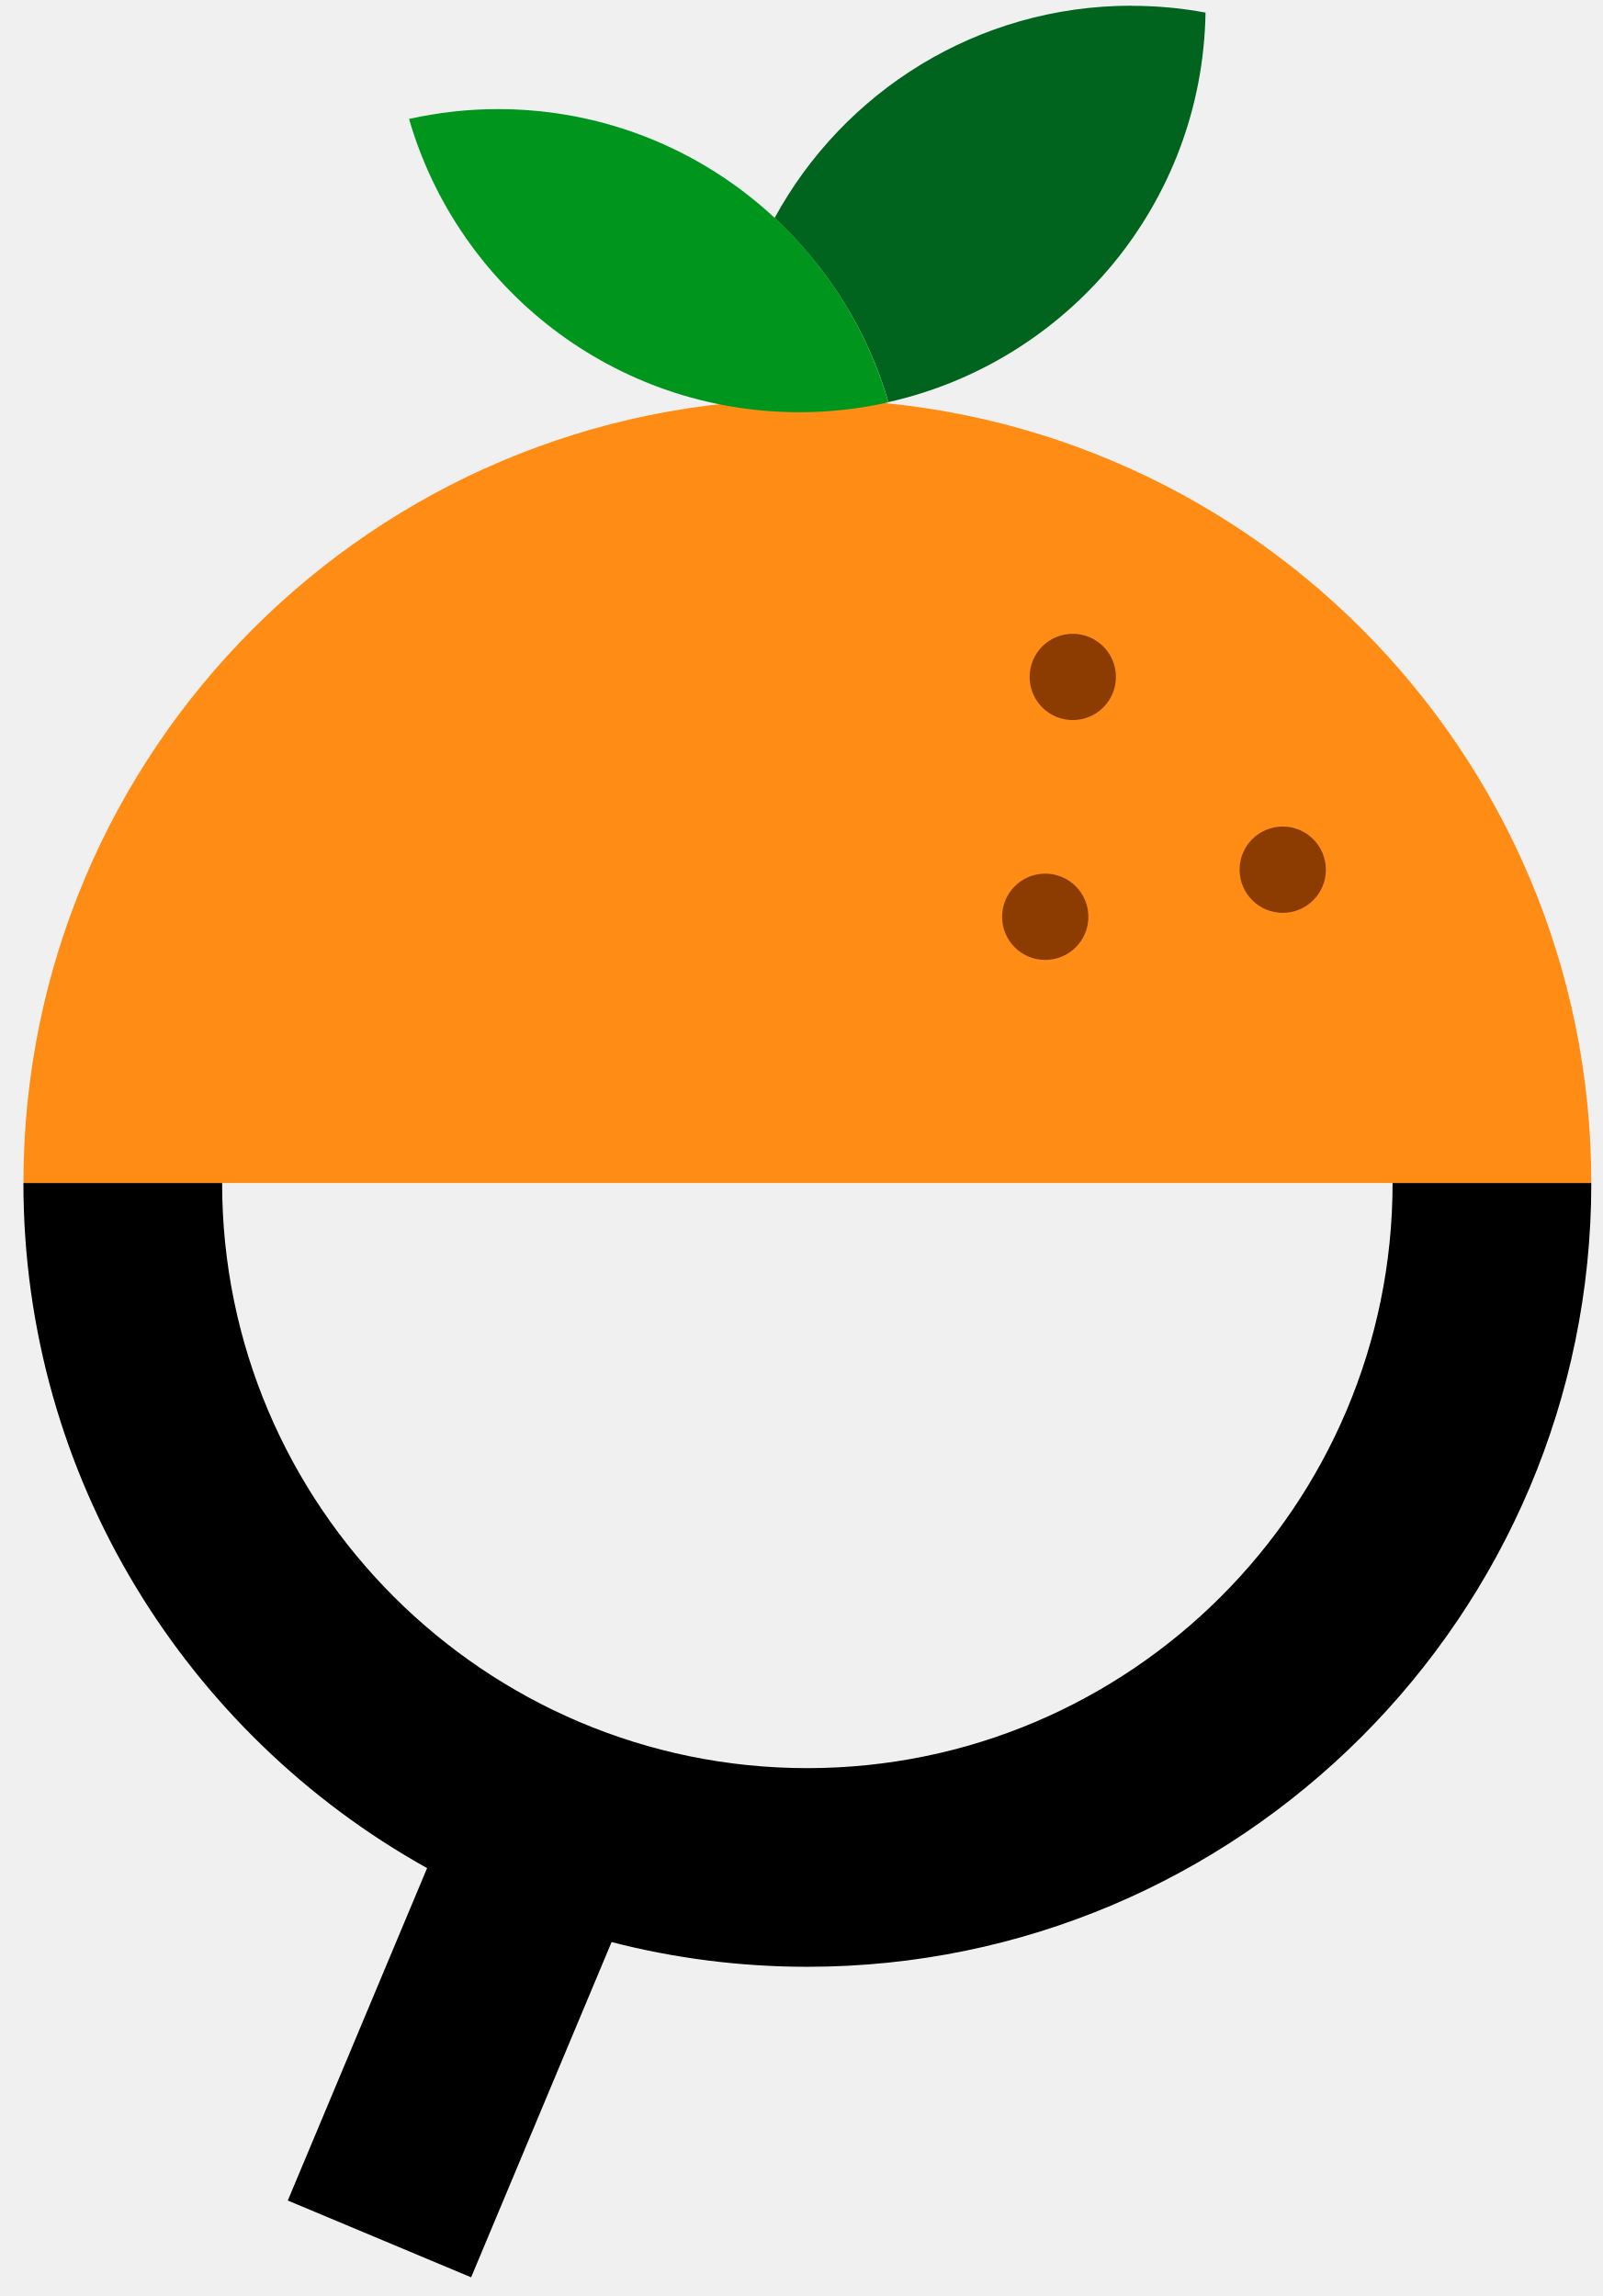
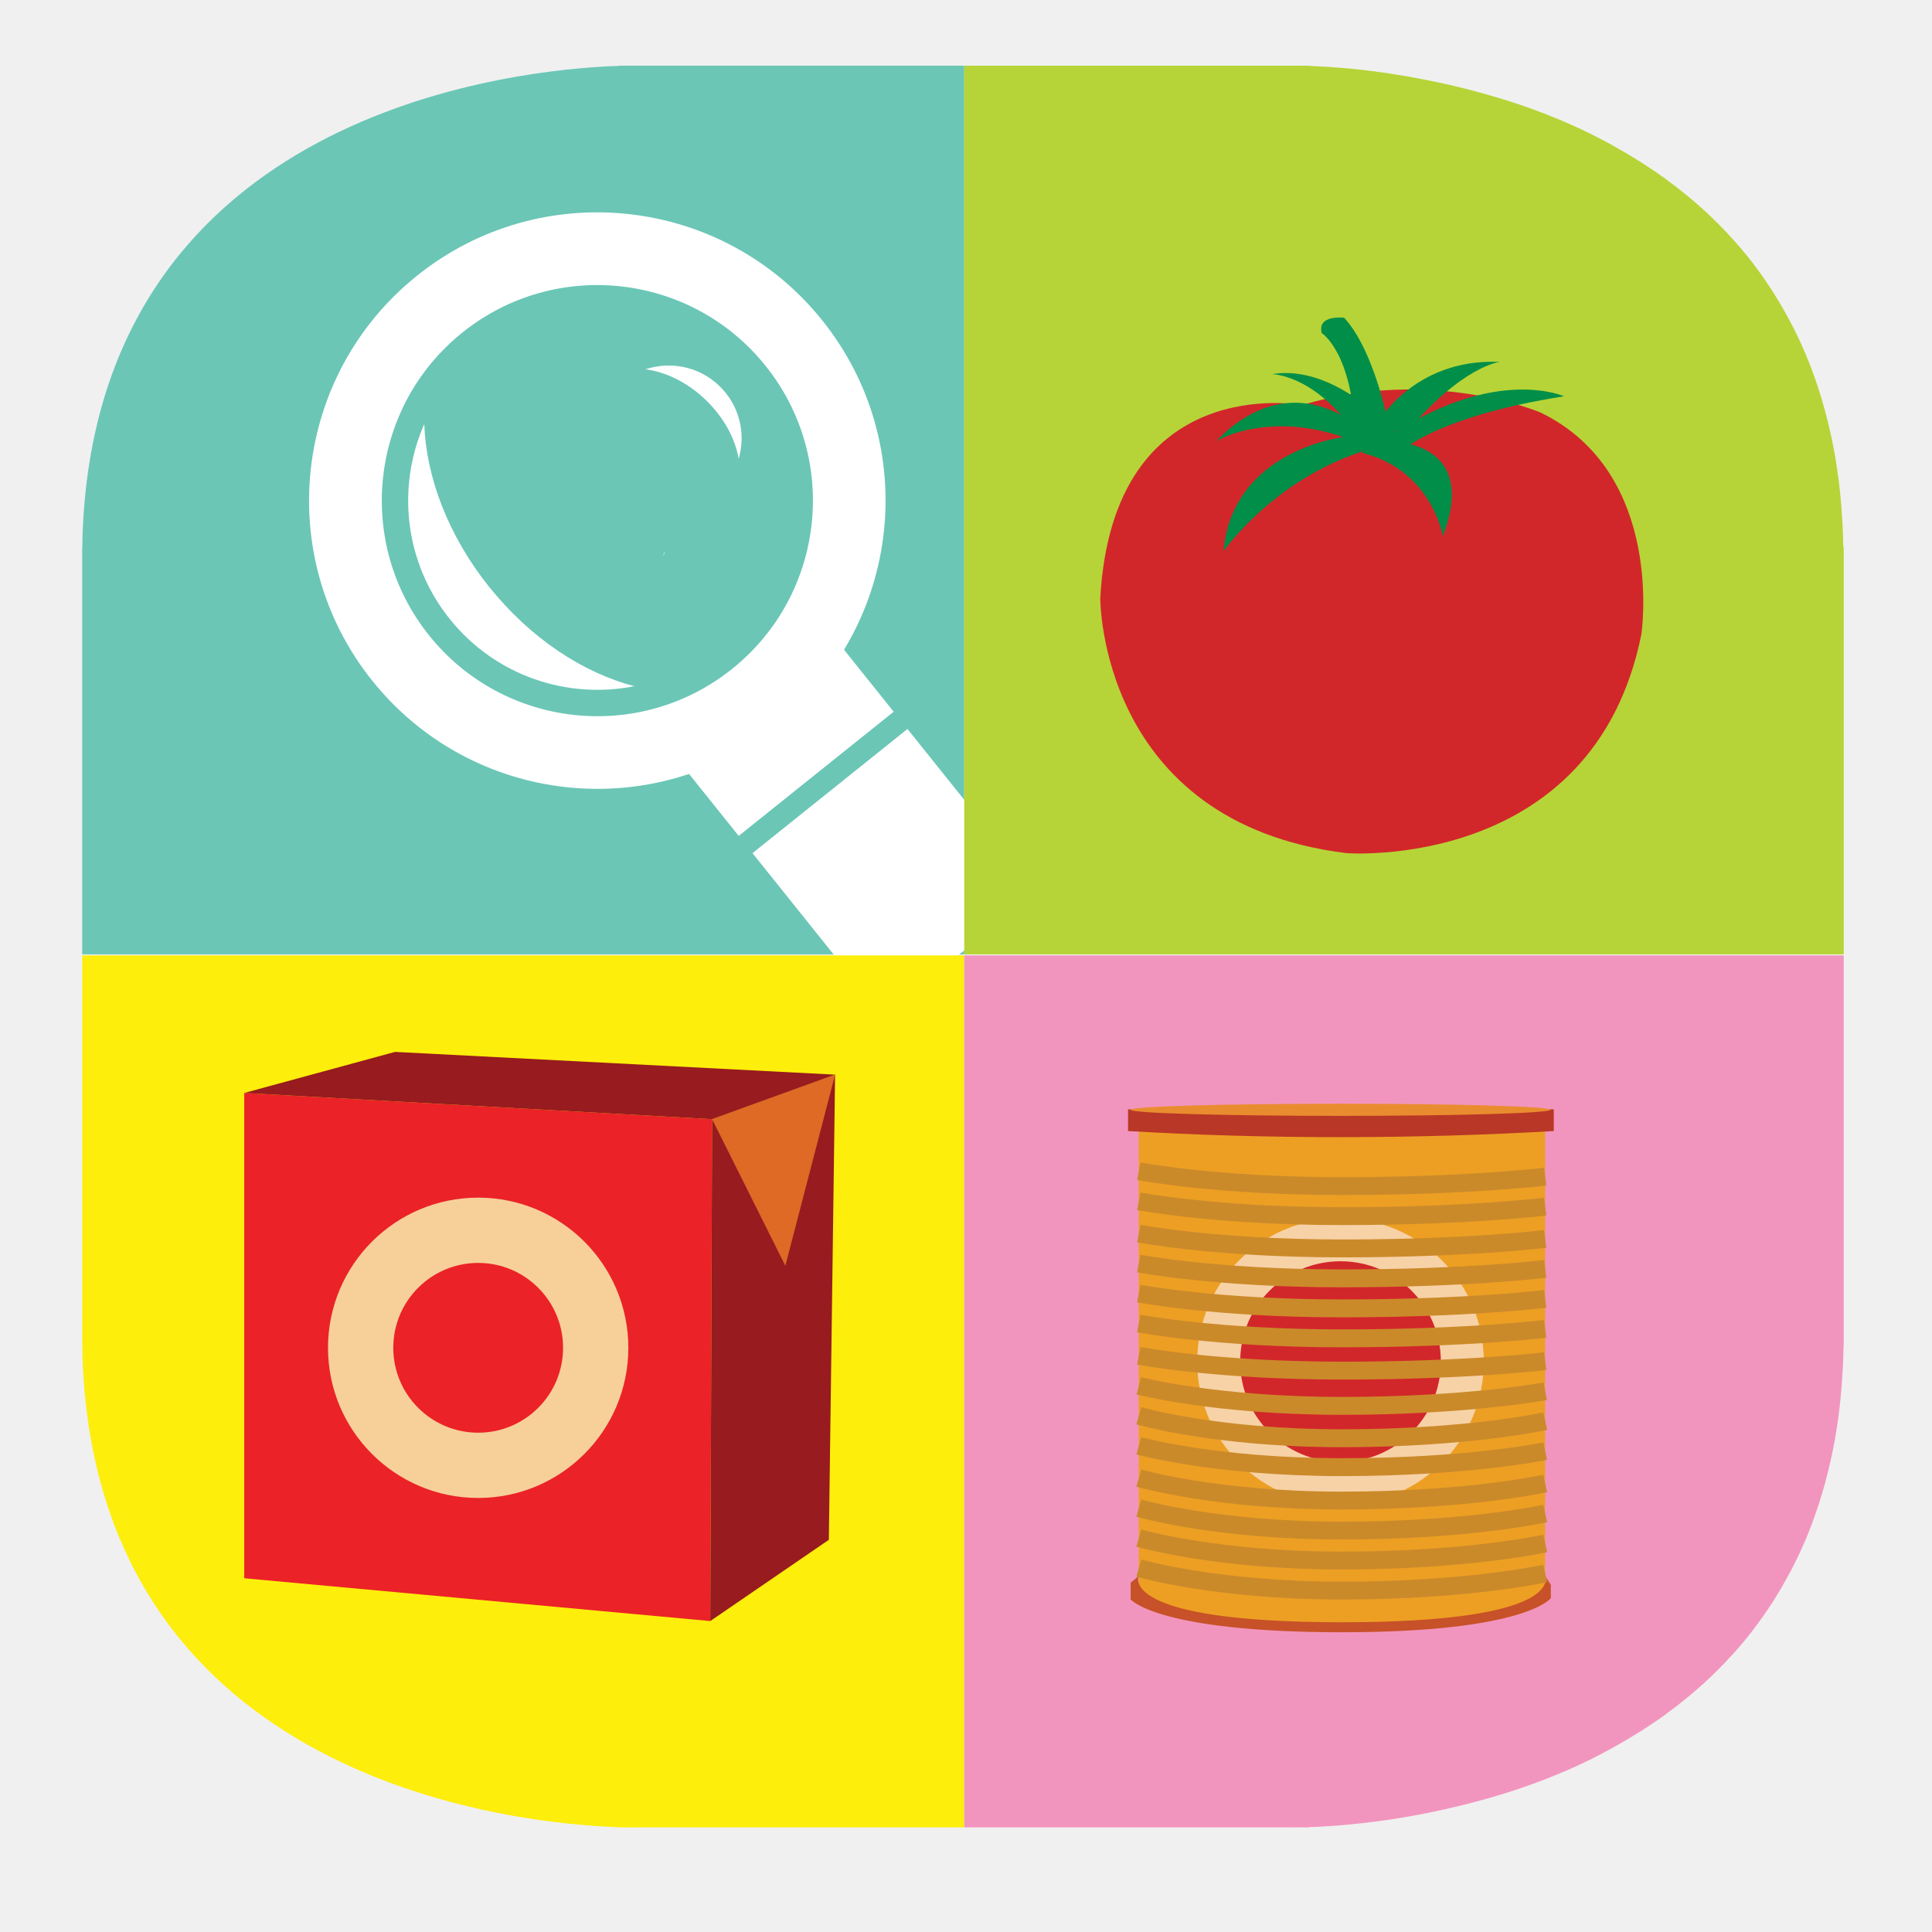
- <svg xmlns="http://www.w3.org/2000/svg" width="67" height="96" viewBox="0 0 67 96" fill="none">
-   <path d="M0.979 49.465C0.979 31.365 15.648 16.695 33.748 16.695C51.849 16.695 66.519 31.365 66.519 49.465H0.979Z" fill="#FF8C14" />
-   <path d="M44.843 30.107C45.839 30.107 46.647 29.299 46.647 28.303C46.647 27.307 45.839 26.5 44.843 26.5C43.847 26.5 43.04 27.307 43.04 28.303C43.04 29.299 43.847 30.107 44.843 30.107Z" fill="#8C3C00" />
-   <path d="M53.62 38.167C54.617 38.167 55.424 37.359 55.424 36.363C55.424 35.367 54.617 34.56 53.62 34.56C52.624 34.56 51.817 35.367 51.817 36.363C51.817 37.359 52.624 38.167 53.62 38.167Z" fill="#8C3C00" />
-   <path d="M43.692 40.136C44.688 40.136 45.496 39.329 45.496 38.333C45.496 37.337 44.688 36.529 43.692 36.529C42.696 36.529 41.889 37.337 41.889 38.333C41.889 39.329 42.696 40.136 43.692 40.136Z" fill="#8C3C00" />
-   <path d="M17.853 78.109L12.03 92.008L19.694 95.219L25.565 81.202C28.183 81.876 30.923 82.235 33.748 82.235C51.817 82.235 66.519 67.533 66.519 49.465H58.212C58.212 62.952 47.241 73.929 33.748 73.929C20.256 73.929 9.285 62.957 9.285 49.465H0.979C0.979 61.769 7.797 72.505 17.853 78.109V78.109Z" fill="black" />
-   <path d="M47.3 0.238C40.856 0.238 35.258 3.829 32.378 9.117C34.594 11.182 36.269 13.821 37.136 16.813C44.634 15.132 50.265 8.501 50.393 0.527C49.392 0.339 48.359 0.243 47.3 0.243V0.238Z" fill="#00641E" />
-   <path d="M20.813 4.562C19.539 4.562 18.297 4.707 17.099 4.974C19.148 12.055 25.678 17.236 33.422 17.236C34.696 17.236 35.938 17.091 37.136 16.824C35.087 9.743 28.557 4.562 20.813 4.562Z" fill="#00961E" />
+ <svg xmlns="http://www.w3.org/2000/svg" xml:space="preserve" width="25.13mm" height="25.13mm" version="1.1" style="shape-rendering:geometricPrecision; text-rendering:geometricPrecision; image-rendering:optimizeQuality; fill-rule:evenodd; clip-rule:evenodd" viewBox="0 0 2513 2513">
+   <defs>
+     <style type="text/css">
+    
+     .str0 {stroke:#CB8A2A;stroke-width:23.28;stroke-miterlimit:22.926}
+     .fil17 {fill:none}
+     .fil5 {fill:none;fill-rule:nonzero}
+     .fil10 {fill:#008E48;fill-rule:nonzero}
+     .fil0 {fill:#6BC6B6;fill-rule:nonzero}
+     .fil7 {fill:#971B1F;fill-rule:nonzero}
+     .fil3 {fill:#B6D437;fill-rule:nonzero}
+     .fil12 {fill:#B93726;fill-rule:nonzero}
+     .fil14 {fill:#C75128;fill-rule:nonzero}
+     .fil9 {fill:#D2272A;fill-rule:nonzero}
+     .fil8 {fill:#DE6A26;fill-rule:nonzero}
+     .fil13 {fill:#E98C2F;fill-rule:nonzero}
+     .fil6 {fill:#EB2228;fill-rule:nonzero}
+     .fil11 {fill:#ED9F23;fill-rule:nonzero}
+     .fil4 {fill:#F295BE;fill-rule:nonzero}
+     .fil16 {fill:#F7D099;fill-rule:nonzero}
+     .fil15 {fill:#F7D2A7;fill-rule:nonzero}
+     .fil2 {fill:#FEEE0B;fill-rule:nonzero}
+     .fil1 {fill:white;fill-rule:nonzero}
+    
+   </style>
+     <clipPath id="id0">
+       <path d="M2398.15 711.37l0 1024.93 0 0 0 14.68 -0.23 0c-0.11,8.8 -0.45,17.5 -0.79,25.96 -0.11,1.92 -0.22,3.73 -0.33,5.65 -0.46,7.45 -0.91,14.79 -1.47,22.01 -0.23,3.5 -0.56,6.78 -0.91,10.16 -0.56,5.42 -1.01,10.95 -1.69,16.26 -0.34,3.72 -0.9,7.34 -1.36,10.95 -0.67,4.85 -1.24,9.93 -2.14,14.68 -0.57,3.72 -1.13,7.34 -1.7,10.95 -0.79,4.74 -1.58,9.48 -2.6,14 -0.67,3.61 -1.35,7.11 -2.14,10.73 -1.02,4.51 -2.03,9.03 -3.05,13.54 -0.79,3.39 -1.58,6.89 -2.48,10.16 -1.13,4.52 -2.37,9.04 -3.5,13.55 -0.91,3.16 -1.7,6.33 -2.71,9.49 -1.36,4.74 -2.82,9.48 -4.29,14.11 -0.79,2.71 -1.58,5.31 -2.6,7.9 -2.26,6.89 -4.63,13.55 -7.11,20.21 -0.34,0.91 -0.68,2.03 -1.13,2.94 -2.37,6.43 -4.86,12.53 -7.45,18.74 -1.02,2.37 -2.15,4.63 -3.16,7 -1.92,4.29 -3.73,8.58 -5.76,12.87 -1.24,2.71 -2.6,5.19 -3.84,7.79 -1.92,3.84 -3.73,7.68 -5.76,11.52 -1.35,2.59 -2.82,5.08 -4.18,7.67 -2.03,3.62 -3.95,7.23 -6.09,10.84 -1.36,2.6 -2.82,4.97 -4.29,7.45 -2.15,3.62 -4.29,7.12 -6.44,10.61 -1.46,2.38 -2.93,4.63 -4.4,7 -2.37,3.5 -4.63,7.12 -7.11,10.5 -1.36,2.15 -2.82,4.29 -4.29,6.33 -2.71,3.84 -5.42,7.56 -8.24,11.29 -1.13,1.58 -2.37,3.27 -3.5,4.85 -8.13,10.62 -16.6,20.78 -25.29,30.49 -1.13,1.24 -2.38,2.6 -3.5,3.84 -3.16,3.5 -6.44,7 -9.82,10.5 -1.47,1.58 -3.05,3.16 -4.52,4.63 -3.05,3.05 -5.98,6.1 -9.03,9.03 -1.58,1.58 -3.28,3.17 -4.97,4.75 -2.94,2.82 -5.98,5.64 -8.92,8.35 -1.69,1.47 -3.5,3.05 -5.19,4.63 -3.05,2.71 -6.21,5.31 -9.37,8.02 -1.7,1.36 -3.39,2.93 -4.97,4.18 -3.39,2.82 -6.78,5.42 -10.16,8.13 -1.47,1.24 -3.05,2.48 -4.51,3.61 -3.84,3.05 -7.8,5.98 -11.75,8.81 -1.01,0.79 -2.14,1.46 -3.04,2.37 -10.28,7.45 -20.78,14.45 -31.28,21.22 -0.56,0.34 -1.13,0.68 -1.69,1.02 -4.63,2.94 -9.26,5.76 -13.89,8.47 -1.24,0.79 -2.48,1.46 -3.72,2.25 -4.07,2.38 -8.02,4.63 -12.08,7 -1.36,0.79 -2.94,1.58 -4.29,2.37 -3.84,2.26 -7.79,4.29 -11.63,6.33l-4.51 2.48c-3.96,2.03 -7.8,3.95 -11.75,5.98 -1.35,0.68 -2.82,1.36 -4.18,2.15 -4.28,2.03 -8.46,3.95 -12.64,5.98 -1.13,0.57 -2.26,1.02 -3.39,1.58 -4.85,2.26 -9.82,4.29 -14.68,6.55 -0.45,0.11 -0.79,0.34 -1.24,0.45 -16.59,7.12 -32.97,13.55 -49.45,19.31 -0.56,0.23 -1.13,0.34 -1.69,0.56 -4.75,1.7 -9.6,3.39 -14.23,4.86 -0.91,0.34 -1.92,0.56 -2.71,0.9 -4.52,1.36 -8.92,2.82 -13.32,4.18 -1.02,0.34 -2.03,0.56 -3.05,0.91 -4.29,1.24 -8.69,2.7 -13.1,3.95 -0.9,0.22 -1.69,0.45 -2.71,0.68 -4.62,1.35 -9.25,2.7 -13.88,3.84 -0.45,0.11 -1.02,0.33 -1.47,0.45 -26.19,7 -51.48,12.53 -75.19,17.05 -0.34,0 -0.68,0.11 -1.02,0.11 -4.28,0.79 -8.58,1.57 -12.87,2.37 -0.45,0.11 -0.9,0.11 -1.35,0.22 -4.18,0.68 -8.24,1.36 -12.31,2.04 -0.34,0.11 -0.68,0.11 -1.13,0.22 -4.18,0.57 -8.35,1.24 -12.53,1.92l-0.24 -0.01c-21.67,3.17 -41.21,5.2 -58.14,6.66l-0.11 0c-3.28,0.34 -6.44,0.57 -9.49,0.79l-0.67 0c-2.94,0.23 -5.65,0.46 -8.24,0.57l-0.91 0c-2.6,0.22 -5.08,0.33 -7.56,0.45 -0.23,0 -0.46,0.11 -0.57,0.11 -2.59,0.11 -4.96,0.23 -7.34,0.34l-0.22 0c-2.49,0.11 -4.86,0.23 -7.12,0.23l0 0.34 -16.14 0c-0.91,0 -1.92,0 -2.6,0.11 -0.56,0 -1.13,0 -1.58,-0.11l-859.41 0c-0.56,0.11 -1.01,0.11 -1.69,0.11 -0.68,-0.11 -1.47,-0.11 -2.49,-0.11l-13.32 0 0 -0.23 -1.02 0c-1.13,-0.11 -2.37,-0.11 -3.61,-0.11 -1.02,-0.11 -2.26,-0.11 -3.39,-0.11 -0.9,-0.11 -1.92,-0.11 -2.94,-0.23 -1.92,0 -3.84,-0.11 -5.87,-0.22 -0.45,0 -0.79,0 -1.13,-0.12 -73.05,-3.84 -238.56,-22.24 -388.16,-106.8 -149.48,-84.45 -283.04,-235.06 -292.08,-503.32l-0.33 -17.61 -0.11 0 0 -1033.97 0.12 0 0.33 -17.61c18.07,-536.51 534.03,-602.33 680.24,-610.12 0.34,0 0.68,0 1.13,-0.11 2.03,-0.11 3.95,-0.11 5.87,-0.23 1.02,-0.11 2.03,-0.11 2.94,-0.11 1.13,-0.11 2.37,-0.11 3.39,-0.11 1.24,-0.11 2.48,-0.11 3.61,-0.11 0.34,-0.11 0.79,-0.11 1.02,-0.11l0 -0.23 896.77 -0.01 0 0.34c2.37,0.11 4.74,0.23 7.23,0.23 0.11,0.11 0.22,0.11 0.22,0.11 2.38,0 4.74,0.11 7.34,0.33l0.57 0.01c2.48,0.11 4.96,0.23 7.56,0.45l0.91 0c2.71,0.23 5.3,0.34 8.24,0.56 0.22,0 0.45,0 0.67,0.12 3.05,0.22 6.21,0.45 9.49,0.67l0.11 0c16.94,1.36 36.47,3.5 58.15,6.67l0.22 0c4.18,0.56 8.36,1.24 12.53,2.03 0.46,0 0.79,0.11 1.14,0.11 4.06,0.68 8.12,1.24 12.3,2.03 0.45,0.11 0.91,0.22 1.36,0.22 4.18,0.79 8.46,1.47 12.87,2.38 0.34,0.11 0.68,0.11 1.01,0.22 23.6,4.29 48.89,9.94 75.2,16.94 0.45,0.23 1.01,0.34 1.46,0.45 4.63,1.24 9.26,2.6 13.89,3.84 0.9,0.23 1.69,0.57 2.71,0.79 4.29,1.24 8.69,2.6 13.09,3.84 1.02,0.34 2.04,0.68 3.05,0.91 4.29,1.35 8.69,2.82 13.32,4.29 0.79,0.22 1.7,0.56 2.71,0.79 4.63,1.57 9.49,3.27 14.23,4.85 0.56,0.23 1.13,0.34 1.69,0.56 16.37,5.88 32.86,12.2 49.46,19.31 0.45,0.11 0.79,0.34 1.24,0.56 4.85,2.15 9.82,4.18 14.68,6.55 1.13,0.45 2.25,1.02 3.39,1.47 4.17,2.03 8.35,3.95 12.64,6.1 1.36,0.56 2.82,1.24 4.18,2.03 3.95,2.03 7.79,3.95 11.74,6.1 1.47,0.68 3.05,1.46 4.51,2.37 3.84,2.03 7.8,4.07 11.63,6.32 1.36,0.79 2.94,1.58 4.29,2.49 4.07,2.25 8.02,4.51 12.08,6.88 1.24,0.79 2.48,1.47 3.73,2.26 4.63,2.82 9.26,5.65 13.88,8.47 0.57,0.33 1.13,0.68 1.7,1.13 10.5,6.66 20.99,13.77 31.27,21.11 0.9,0.79 2.03,1.58 3.05,2.37 3.95,2.94 7.9,5.88 11.74,8.81 1.47,1.13 3.05,2.49 4.51,3.62 3.39,2.71 6.78,5.31 10.17,8.13 1.57,1.35 3.27,2.82 4.96,4.17 3.16,2.71 6.33,5.31 9.37,8.13 1.7,1.47 3.5,3.05 5.2,4.52 3.04,2.82 6.09,5.64 8.91,8.35 1.7,1.58 3.39,3.27 4.97,4.74 3.16,3.05 6.1,6.1 9.03,9.04 1.47,1.58 3.05,3.16 4.52,4.63 3.39,3.5 6.66,6.99 9.82,10.61 1.13,1.13 2.38,2.48 3.5,3.72 8.69,9.83 17.16,19.88 25.29,30.49 1.13,1.58 2.38,3.27 3.5,4.85 2.82,3.73 5.65,7.46 8.24,11.3 1.47,2.14 2.94,4.17 4.29,6.32 2.48,3.5 4.74,7 7.11,10.5 1.47,2.37 2.94,4.63 4.41,7.11 2.14,3.39 4.29,7 6.43,10.51 1.47,2.48 2.94,4.96 4.29,7.45 2.15,3.61 4.07,7.22 6.1,10.83 1.36,2.6 2.82,5.09 4.18,7.8 2.03,3.72 3.84,7.56 5.75,11.4 1.24,2.6 2.6,5.08 3.84,7.79 2.03,4.18 3.84,8.47 5.76,12.76 1.02,2.37 2.15,4.63 3.16,7.11 2.6,6.1 5.08,12.31 7.45,18.63 0.45,1.02 0.79,2.03 1.13,2.94 2.49,6.66 4.86,13.32 7.12,20.21 0.9,2.6 1.69,5.19 2.6,7.9 1.46,4.63 2.93,9.37 4.28,14.11 0.91,3.16 1.7,6.33 2.71,9.49 1.13,4.51 2.38,8.92 3.5,13.55 0.79,3.39 1.58,6.77 2.49,10.16 1.01,4.51 2.03,8.92 3.04,13.66 0.68,3.5 1.36,6.99 2.15,10.61 0.9,4.63 1.69,9.37 2.6,14 0.56,3.61 1.13,7.22 1.69,10.95 0.79,4.85 1.36,9.82 2.15,14.68 0.45,3.61 1.01,7.22 1.36,10.95 0.67,5.31 1.13,10.84 1.69,16.26 0.34,3.38 0.68,6.77 0.9,10.16 0.57,7.22 1.02,14.67 1.47,22.01 0.11,1.92 0.23,3.73 0.34,5.65 0.34,8.46 0.68,17.27 0.79,25.96l0.23 -0.01 0.34 0.11z" />
+     </clipPath>
+   </defs>
+   <g id="Capa_x0020_1">
+     <g>
+   </g>
+     <g style="clip-path:url(#id0)">
+       <g id="_1893882946320">
+         <rect class="fil0" x="90.65" y="77.76" width="1163.57" height="1163.57" />
+         <g>
+           <path class="fil1" d="M862.46 723.11c0,0 2.37,-2.93 2.03,-5.87l-2.03 5.87zm0 0l0 0 0 0z" />
+         </g>
+         <rect class="fil1" transform="matrix(0.333023 -0.266802 0.266802 0.333023 886.001 993.882)" width="605.37" height="280.46" />
+         <rect class="fil1" transform="matrix(0.333023 -0.266802 0.266802 0.333023 978.776 1109.71)" width="605.37" height="635" />
+         <path class="fil1" d="M542.49 358.56c-161.56,129.5 -187.64,365.46 -58.14,527.02 129.5,161.57 365.46,187.65 527.03,58.15 161.56,-129.5 187.64,-365.47 58.14,-527.03 -129.5,-161.56 -365.47,-187.64 -527.03,-58.14zm409.83 511.44c-120.8,96.87 -297.38,77.34 -394.14,-43.46 -96.76,-120.81 -77.34,-297.39 43.47,-394.15 120.8,-96.86 297.38,-77.33 394.14,43.47 96.87,120.8 77.34,297.38 -43.47,394.14z" />
+         <path class="fil1" d="M636.53 763.76c-53.74,-67.07 -82.3,-143.5 -84.67,-212.15 -35.79,81.29 -26.31,179.29 33.08,253.47 59.38,74.18 152.98,104.77 240.14,87.5 -66.39,-17.39 -134.81,-61.87 -188.55,-128.93l0 0.11z" />
+         <path class="fil1" d="M917.89 520.11c23.82,22.92 38.5,50.58 42.9,76.66 9.6,-32.85 1.13,-69.66 -25.29,-94.94 -26.31,-25.3 -63.56,-32.29 -95.97,-21.46 26.19,3.28 54.53,16.83 78.36,39.74l0 0z" />
+         <rect class="fil2" x="90.65" y="1242.69" width="1163.57" height="1163.57" />
+         <rect class="fil3" x="1254.22" y="77.76" width="1163.57" height="1163.57" />
+         <rect class="fil4" x="1254.22" y="1242.69" width="1163.57" height="1163.57" />
+         <path class="fil5" d="M890.68 554.89c0,0 15.01,21.23 38.27,17.73" />
+         <polygon class="fil6" points="923.87,2108.54 317.7,2052.88 317.7,1421.64 926.25,1455.74 " />
+         <polygon class="fil7" points="1078.1,2002.86 923.87,2108.54 926.25,1455.74 1086.23,1397.82 " />
+         <polygon class="fil7" points="926.25,1455.74 317.7,1421.64 513.81,1368.24 1086.23,1397.82 " />
+         <polygon class="fil8" points="926.25,1455.74 1021.53,1646.43 1086.23,1397.82 " />
+         <path class="fil9" d="M1693.87 526.89c0,0 -245.79,-46.63 -262.73,250.76 0,0 -2.03,292.41 320.19,332.04 0,0 321.21,24.73 383.64,-284.51 0,0 31.73,-209.21 -130.85,-288.47 0,0 -140.79,-60.51 -310.26,-9.93l0.01 0.11z" />
+         <path class="fil10" d="M1748.4 413.31c0,0 -35.23,-4.51 -29.25,19.87 0,0 40.65,25.3 43.58,135.26l2.49 11.4 46.06 2.94 19.31 -7.45 -23.83 -19.87c0,0 -17.83,-98.12 -58.48,-142.26l0.12 0.11z" />
+         <g>
+           <path class="fil10" d="M1726.04 430.47c0,0 12.64,-2.71 18.06,-11.4l-18.06 11.4zm0 0l0 0 0 0z" />
+         </g>
+         <path class="fil10" d="M1794.46 573.97c0,0 133.34,-10.39 82.31,123.4 0,0 -14.34,-86.25 -105.57,-108.49l23.26 -14.91 0 0z" />
+         <path class="fil10" d="M1791.52 581.54l-41.09 -13.55c0,0 -147.23,15.35 -159.08,149.14 0,0 70.9,-102.18 200.17,-135.59z" />
+         <path class="fil10" d="M1765.22 554.1c0,0 -86.71,-79.71 -183.35,19.64 0,0 74.85,-45.38 186.85,3.17l-3.5 -22.81 0 0z" />
+         <path class="fil10" d="M1771.2 523.84c0,0 -55.99,-47.53 -116.51,-37.14 0,0 52.05,0 104.1,71.35l22.35 -9.93 -9.93 -24.28 -0.01 0z" />
+         <path class="fil10" d="M1789.04 554.1c0,0 47.53,-88.74 162.02,-83.32 0,0 -48.55,3.95 -123.86,94.16l-38.16 -10.95 0 0.11z" />
+         <path class="fil10" d="M1827.65 582.89c0,0 50.58,-43.13 206.73,-67.41 0,0 -87.27,-39.62 -224,49.57l17.39 17.83 -0.12 0.01z" />
+         <path class="fil11" d="M2009.76 2079.52c-62.32,18.86 -117.53,39.18 -261.25,39.18 -173.31,0 -204.13,-19.98 -267.35,-39.18l0 -621.75 528.6 0 0 621.75z" />
+         <path class="fil12" d="M2021.06 1442.98l-553.79 0 0 28.23c87.84,5.08 180.53,8.02 277.74,7.9 96.53,0 188.66,-2.94 276.05,-7.9l0 -28.23 0 0z" />
+         <ellipse class="fil13" cx="1743.66" cy="1443.54" rx="273.11" ry="7.9" />
+         <path class="fil14" d="M1481.27 2049.94l-10.61 8.69 0 21.79c0,0 35,42.68 274.92,42.68 239.91,0 271.64,-44.37 271.64,-44.37l0 -17.39 -7.45 -11.29c0,0 28.34,60.06 -264.31,60.06 -292.64,0 -264.3,-60.06 -264.3,-60.06l0.11 -0.11z" />
+         <circle class="fil15" cx="1743.66" cy="1771.07" r="186.4" />
+         <circle class="fil9" cx="1743.66" cy="1771.07" r="130.52" />
+         <path class="fil5 str0" d="M1481.27 1523.48c0,0 99.92,19.3 264.31,19.3 164.38,0 264.3,-12.3 264.3,-12.3" />
+         <path class="fil5 str0" d="M1481.27 1562.54c0,0 99.92,19.31 264.31,19.31 164.38,0 264.3,-12.31 264.3,-12.31" />
+         <path class="fil5 str0" d="M1481.27 1604.54c0,0 99.92,19.31 264.31,19.31 164.38,0 264.3,-12.31 264.3,-12.31" />
+         <path class="fil5 str0" d="M1481.27 1643.49c0,0 99.92,19.31 264.31,19.31 164.38,0 264.3,-12.31 264.3,-12.31" />
+         <path class="fil5 str0" d="M1481.27 1682.56c0,0 99.92,19.3 264.31,19.3 164.38,0 264.3,-12.31 264.3,-12.31" />
+         <path class="fil5 str0" d="M1481.27 1721.51c0,0 99.92,19.31 264.31,19.31 164.38,0 264.3,-12.31 264.3,-12.31" />
+         <path class="fil5 str0" d="M1481.27 1763.51c0,0 99.92,19.3 264.31,19.3 164.38,0 264.3,-12.3 264.3,-12.3" />
+         <path class="fil5 str0" d="M1481.27 1802.57c0,0 99.92,26.09 264.31,26.09 164.38,0 264.3,-19.08 264.3,-19.08" />
+         <path class="fil5 str0" d="M1481.27 1841.52c0,0 99.92,29.25 264.31,29.25 164.38,0 264.3,-22.24 264.3,-22.24" />
+         <path class="fil5 str0" d="M1481.27 1880.59c0,0 99.92,27.77 264.31,27.77 164.38,0 264.3,-20.77 264.3,-20.77" />
+         <path class="fil5 str0" d="M1481.27 1922.59c0,0 99.92,29.24 264.31,29.24 164.38,0 264.3,-22.24 264.3,-22.24" />
+         <path class="fil5 str0" d="M1481.27 1961.65c0,0 99.92,29.24 264.31,29.24 164.38,0 264.3,-22.24 264.3,-22.24" />
+         <path class="fil5 str0" d="M1481.27 2000.61c0,0 99.92,29.24 264.31,29.24 164.38,0 264.3,-22.24 264.3,-22.24" />
+         <path class="fil5 str0" d="M1481.27 2039.67c0,0 99.92,29.24 264.31,29.24 164.38,0 264.3,-22.24 264.3,-22.24" />
+         <circle class="fil16" cx="621.97" cy="1753.12" r="195.32" />
+         <circle class="fil6" cx="621.97" cy="1753.12" r="110.42" />
+       </g>
+     </g>
+     <path class="fil17" d="M2398.15 711.37l0 1024.93 0 0 0 14.68 -0.23 0c-0.11,8.8 -0.45,17.5 -0.79,25.96 -0.11,1.92 -0.22,3.73 -0.33,5.65 -0.46,7.45 -0.91,14.79 -1.47,22.01 -0.23,3.5 -0.56,6.78 -0.91,10.16 -0.56,5.42 -1.01,10.95 -1.69,16.26 -0.34,3.72 -0.9,7.34 -1.36,10.95 -0.67,4.85 -1.24,9.93 -2.14,14.68 -0.57,3.72 -1.13,7.34 -1.7,10.95 -0.79,4.74 -1.58,9.48 -2.6,14 -0.67,3.61 -1.35,7.11 -2.14,10.73 -1.02,4.51 -2.03,9.03 -3.05,13.54 -0.79,3.39 -1.58,6.89 -2.48,10.16 -1.13,4.52 -2.37,9.04 -3.5,13.55 -0.91,3.16 -1.7,6.33 -2.71,9.49 -1.36,4.74 -2.82,9.48 -4.29,14.11 -0.79,2.71 -1.58,5.31 -2.6,7.9 -2.26,6.89 -4.63,13.55 -7.11,20.21 -0.34,0.91 -0.68,2.03 -1.13,2.94 -2.37,6.43 -4.86,12.53 -7.45,18.74 -1.02,2.37 -2.15,4.63 -3.16,7 -1.92,4.29 -3.73,8.58 -5.76,12.87 -1.24,2.71 -2.6,5.19 -3.84,7.79 -1.92,3.84 -3.73,7.68 -5.76,11.52 -1.35,2.59 -2.82,5.08 -4.18,7.67 -2.03,3.62 -3.95,7.23 -6.09,10.84 -1.36,2.6 -2.82,4.97 -4.29,7.45 -2.15,3.62 -4.29,7.12 -6.44,10.61 -1.46,2.38 -2.93,4.63 -4.4,7 -2.37,3.5 -4.63,7.12 -7.11,10.5 -1.36,2.15 -2.82,4.29 -4.29,6.33 -2.71,3.84 -5.42,7.56 -8.24,11.29 -1.13,1.58 -2.37,3.27 -3.5,4.85 -8.13,10.62 -16.6,20.78 -25.29,30.49 -1.13,1.24 -2.38,2.6 -3.5,3.84 -3.16,3.5 -6.44,7 -9.82,10.5 -1.47,1.58 -3.05,3.16 -4.52,4.63 -3.05,3.05 -5.98,6.1 -9.03,9.03 -1.58,1.58 -3.28,3.17 -4.97,4.75 -2.94,2.82 -5.98,5.64 -8.92,8.35 -1.69,1.47 -3.5,3.05 -5.19,4.63 -3.05,2.71 -6.21,5.31 -9.37,8.02 -1.7,1.36 -3.39,2.93 -4.97,4.18 -3.39,2.82 -6.78,5.42 -10.16,8.13 -1.47,1.24 -3.05,2.48 -4.51,3.61 -3.84,3.05 -7.8,5.98 -11.75,8.81 -1.01,0.79 -2.14,1.46 -3.04,2.37 -10.28,7.45 -20.78,14.45 -31.28,21.22 -0.56,0.34 -1.13,0.68 -1.69,1.02 -4.63,2.94 -9.26,5.76 -13.89,8.47 -1.24,0.79 -2.48,1.46 -3.72,2.25 -4.07,2.38 -8.02,4.63 -12.08,7 -1.36,0.79 -2.94,1.58 -4.29,2.37 -3.84,2.26 -7.79,4.29 -11.63,6.33l-4.51 2.48c-3.96,2.03 -7.8,3.95 -11.75,5.98 -1.35,0.68 -2.82,1.36 -4.18,2.15 -4.28,2.03 -8.46,3.95 -12.64,5.98 -1.13,0.57 -2.26,1.02 -3.39,1.58 -4.85,2.26 -9.82,4.29 -14.68,6.55 -0.45,0.11 -0.79,0.34 -1.24,0.45 -16.59,7.12 -32.97,13.55 -49.45,19.31 -0.56,0.23 -1.13,0.34 -1.69,0.56 -4.75,1.7 -9.6,3.39 -14.23,4.86 -0.91,0.34 -1.92,0.56 -2.71,0.9 -4.52,1.36 -8.92,2.82 -13.32,4.18 -1.02,0.34 -2.03,0.56 -3.05,0.91 -4.29,1.24 -8.69,2.7 -13.1,3.95 -0.9,0.22 -1.69,0.45 -2.71,0.68 -4.62,1.35 -9.25,2.7 -13.88,3.84 -0.45,0.11 -1.02,0.33 -1.47,0.45 -26.19,7 -51.48,12.53 -75.19,17.05 -0.34,0 -0.68,0.11 -1.02,0.11 -4.28,0.79 -8.58,1.57 -12.87,2.37 -0.45,0.11 -0.9,0.11 -1.35,0.22 -4.18,0.68 -8.24,1.36 -12.31,2.04 -0.34,0.11 -0.68,0.11 -1.13,0.22 -4.18,0.57 -8.35,1.24 -12.53,1.92l-0.24 -0.01c-21.67,3.17 -41.21,5.2 -58.14,6.66l-0.11 0c-3.28,0.34 -6.44,0.57 -9.49,0.79l-0.67 0c-2.94,0.23 -5.65,0.46 -8.24,0.57l-0.91 0c-2.6,0.22 -5.08,0.33 -7.56,0.45 -0.23,0 -0.46,0.11 -0.57,0.11 -2.59,0.11 -4.96,0.23 -7.34,0.34l-0.22 0c-2.49,0.11 -4.86,0.23 -7.12,0.23l0 0.34 -16.14 0c-0.91,0 -1.92,0 -2.6,0.11 -0.56,0 -1.13,0 -1.58,-0.11l-859.41 0c-0.56,0.11 -1.01,0.11 -1.69,0.11 -0.68,-0.11 -1.47,-0.11 -2.49,-0.11l-13.32 0 0 -0.23 -1.02 0c-1.13,-0.11 -2.37,-0.11 -3.61,-0.11 -1.02,-0.11 -2.26,-0.11 -3.39,-0.11 -0.9,-0.11 -1.92,-0.11 -2.94,-0.23 -1.92,0 -3.84,-0.11 -5.87,-0.22 -0.45,0 -0.79,0 -1.13,-0.12 -73.05,-3.84 -238.56,-22.24 -388.16,-106.8 -149.48,-84.45 -283.04,-235.06 -292.08,-503.32l-0.33 -17.61 -0.11 0 0 -1033.97 0.12 0 0.33 -17.61c18.07,-536.51 534.03,-602.33 680.24,-610.12 0.34,0 0.68,0 1.13,-0.11 2.03,-0.11 3.95,-0.11 5.87,-0.23 1.02,-0.11 2.03,-0.11 2.94,-0.11 1.13,-0.11 2.37,-0.11 3.39,-0.11 1.24,-0.11 2.48,-0.11 3.61,-0.11 0.34,-0.11 0.79,-0.11 1.02,-0.11l0 -0.23 896.77 -0.01 0 0.34c2.37,0.11 4.74,0.23 7.23,0.23 0.11,0.11 0.22,0.11 0.22,0.11 2.38,0 4.74,0.11 7.34,0.33l0.57 0.01c2.48,0.11 4.96,0.23 7.56,0.45l0.91 0c2.71,0.23 5.3,0.34 8.24,0.56 0.22,0 0.45,0 0.67,0.12 3.05,0.22 6.21,0.45 9.49,0.67l0.11 0c16.94,1.36 36.47,3.5 58.15,6.67l0.22 0c4.18,0.56 8.36,1.24 12.53,2.03 0.46,0 0.79,0.11 1.14,0.11 4.06,0.68 8.12,1.24 12.3,2.03 0.45,0.11 0.91,0.22 1.36,0.22 4.18,0.79 8.46,1.47 12.87,2.38 0.34,0.11 0.68,0.11 1.01,0.22 23.6,4.29 48.89,9.94 75.2,16.94 0.45,0.23 1.01,0.34 1.46,0.45 4.63,1.24 9.26,2.6 13.89,3.84 0.9,0.23 1.69,0.57 2.71,0.79 4.29,1.24 8.69,2.6 13.09,3.84 1.02,0.34 2.04,0.68 3.05,0.91 4.29,1.35 8.69,2.82 13.32,4.29 0.79,0.22 1.7,0.56 2.71,0.79 4.63,1.57 9.49,3.27 14.23,4.85 0.56,0.23 1.13,0.34 1.69,0.56 16.37,5.88 32.86,12.2 49.46,19.31 0.45,0.11 0.79,0.34 1.24,0.56 4.85,2.15 9.82,4.18 14.68,6.55 1.13,0.45 2.25,1.02 3.39,1.47 4.17,2.03 8.35,3.95 12.64,6.1 1.36,0.56 2.82,1.24 4.18,2.03 3.95,2.03 7.79,3.95 11.74,6.1 1.47,0.68 3.05,1.46 4.51,2.37 3.84,2.03 7.8,4.07 11.63,6.32 1.36,0.79 2.94,1.58 4.29,2.49 4.07,2.25 8.02,4.51 12.08,6.88 1.24,0.79 2.48,1.47 3.73,2.26 4.63,2.82 9.26,5.65 13.88,8.47 0.57,0.33 1.13,0.68 1.7,1.13 10.5,6.66 20.99,13.77 31.27,21.11 0.9,0.79 2.03,1.58 3.05,2.37 3.95,2.94 7.9,5.88 11.74,8.81 1.47,1.13 3.05,2.49 4.51,3.62 3.39,2.71 6.78,5.31 10.17,8.13 1.57,1.35 3.27,2.82 4.96,4.17 3.16,2.71 6.33,5.31 9.37,8.13 1.7,1.47 3.5,3.05 5.2,4.52 3.04,2.82 6.09,5.64 8.91,8.35 1.7,1.58 3.39,3.27 4.97,4.74 3.16,3.05 6.1,6.1 9.03,9.04 1.47,1.58 3.05,3.16 4.52,4.63 3.39,3.5 6.66,6.99 9.82,10.61 1.13,1.13 2.38,2.48 3.5,3.72 8.69,9.83 17.16,19.88 25.29,30.49 1.13,1.58 2.38,3.27 3.5,4.85 2.82,3.73 5.65,7.46 8.24,11.3 1.47,2.14 2.94,4.17 4.29,6.32 2.48,3.5 4.74,7 7.11,10.5 1.47,2.37 2.94,4.63 4.41,7.11 2.14,3.39 4.29,7 6.43,10.51 1.47,2.48 2.94,4.96 4.29,7.45 2.15,3.61 4.07,7.22 6.1,10.83 1.36,2.6 2.82,5.09 4.18,7.8 2.03,3.72 3.84,7.56 5.75,11.4 1.24,2.6 2.6,5.08 3.84,7.79 2.03,4.18 3.84,8.47 5.76,12.76 1.02,2.37 2.15,4.63 3.16,7.11 2.6,6.1 5.08,12.31 7.45,18.63 0.45,1.02 0.79,2.03 1.13,2.94 2.49,6.66 4.86,13.32 7.12,20.21 0.9,2.6 1.69,5.19 2.6,7.9 1.46,4.63 2.93,9.37 4.28,14.11 0.91,3.16 1.7,6.33 2.71,9.49 1.13,4.51 2.38,8.92 3.5,13.55 0.79,3.39 1.58,6.77 2.49,10.16 1.01,4.51 2.03,8.92 3.04,13.66 0.68,3.5 1.36,6.99 2.15,10.61 0.9,4.63 1.69,9.37 2.6,14 0.56,3.61 1.13,7.22 1.69,10.95 0.79,4.85 1.36,9.82 2.15,14.68 0.45,3.61 1.01,7.22 1.36,10.95 0.67,5.31 1.13,10.84 1.69,16.26 0.34,3.38 0.68,6.77 0.9,10.16 0.57,7.22 1.02,14.67 1.47,22.01 0.11,1.92 0.23,3.73 0.34,5.65 0.34,8.46 0.68,17.27 0.79,25.96l0.23 -0.01 0.34 0.11z" />
+   </g>
</svg>
